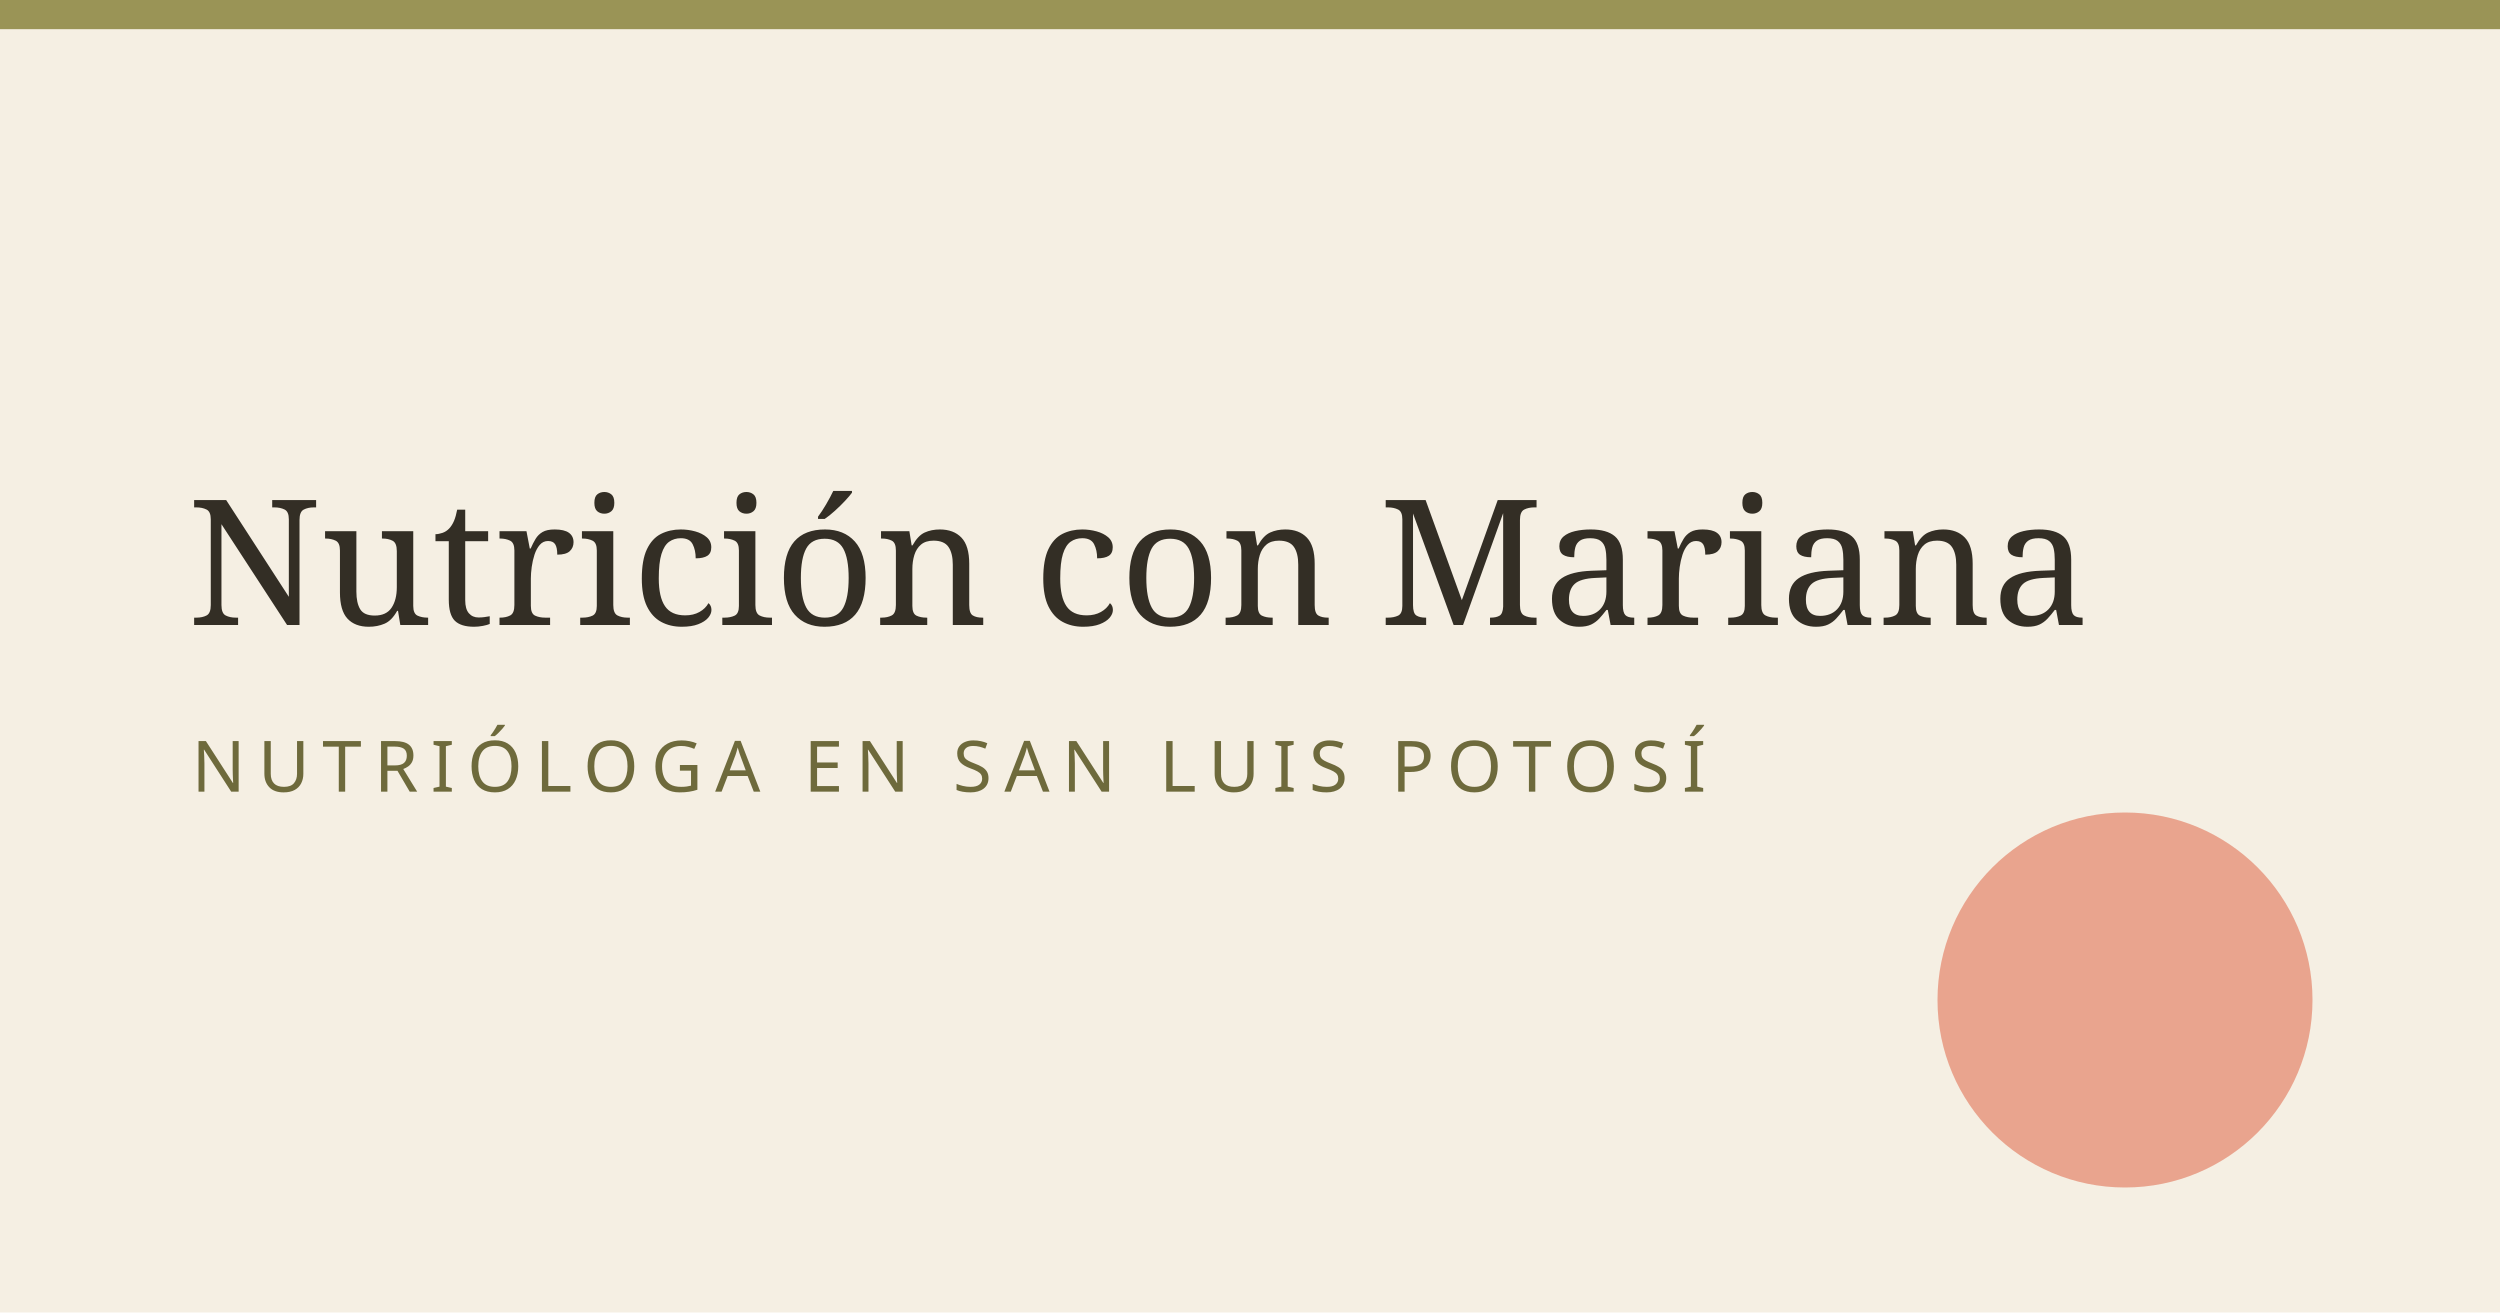
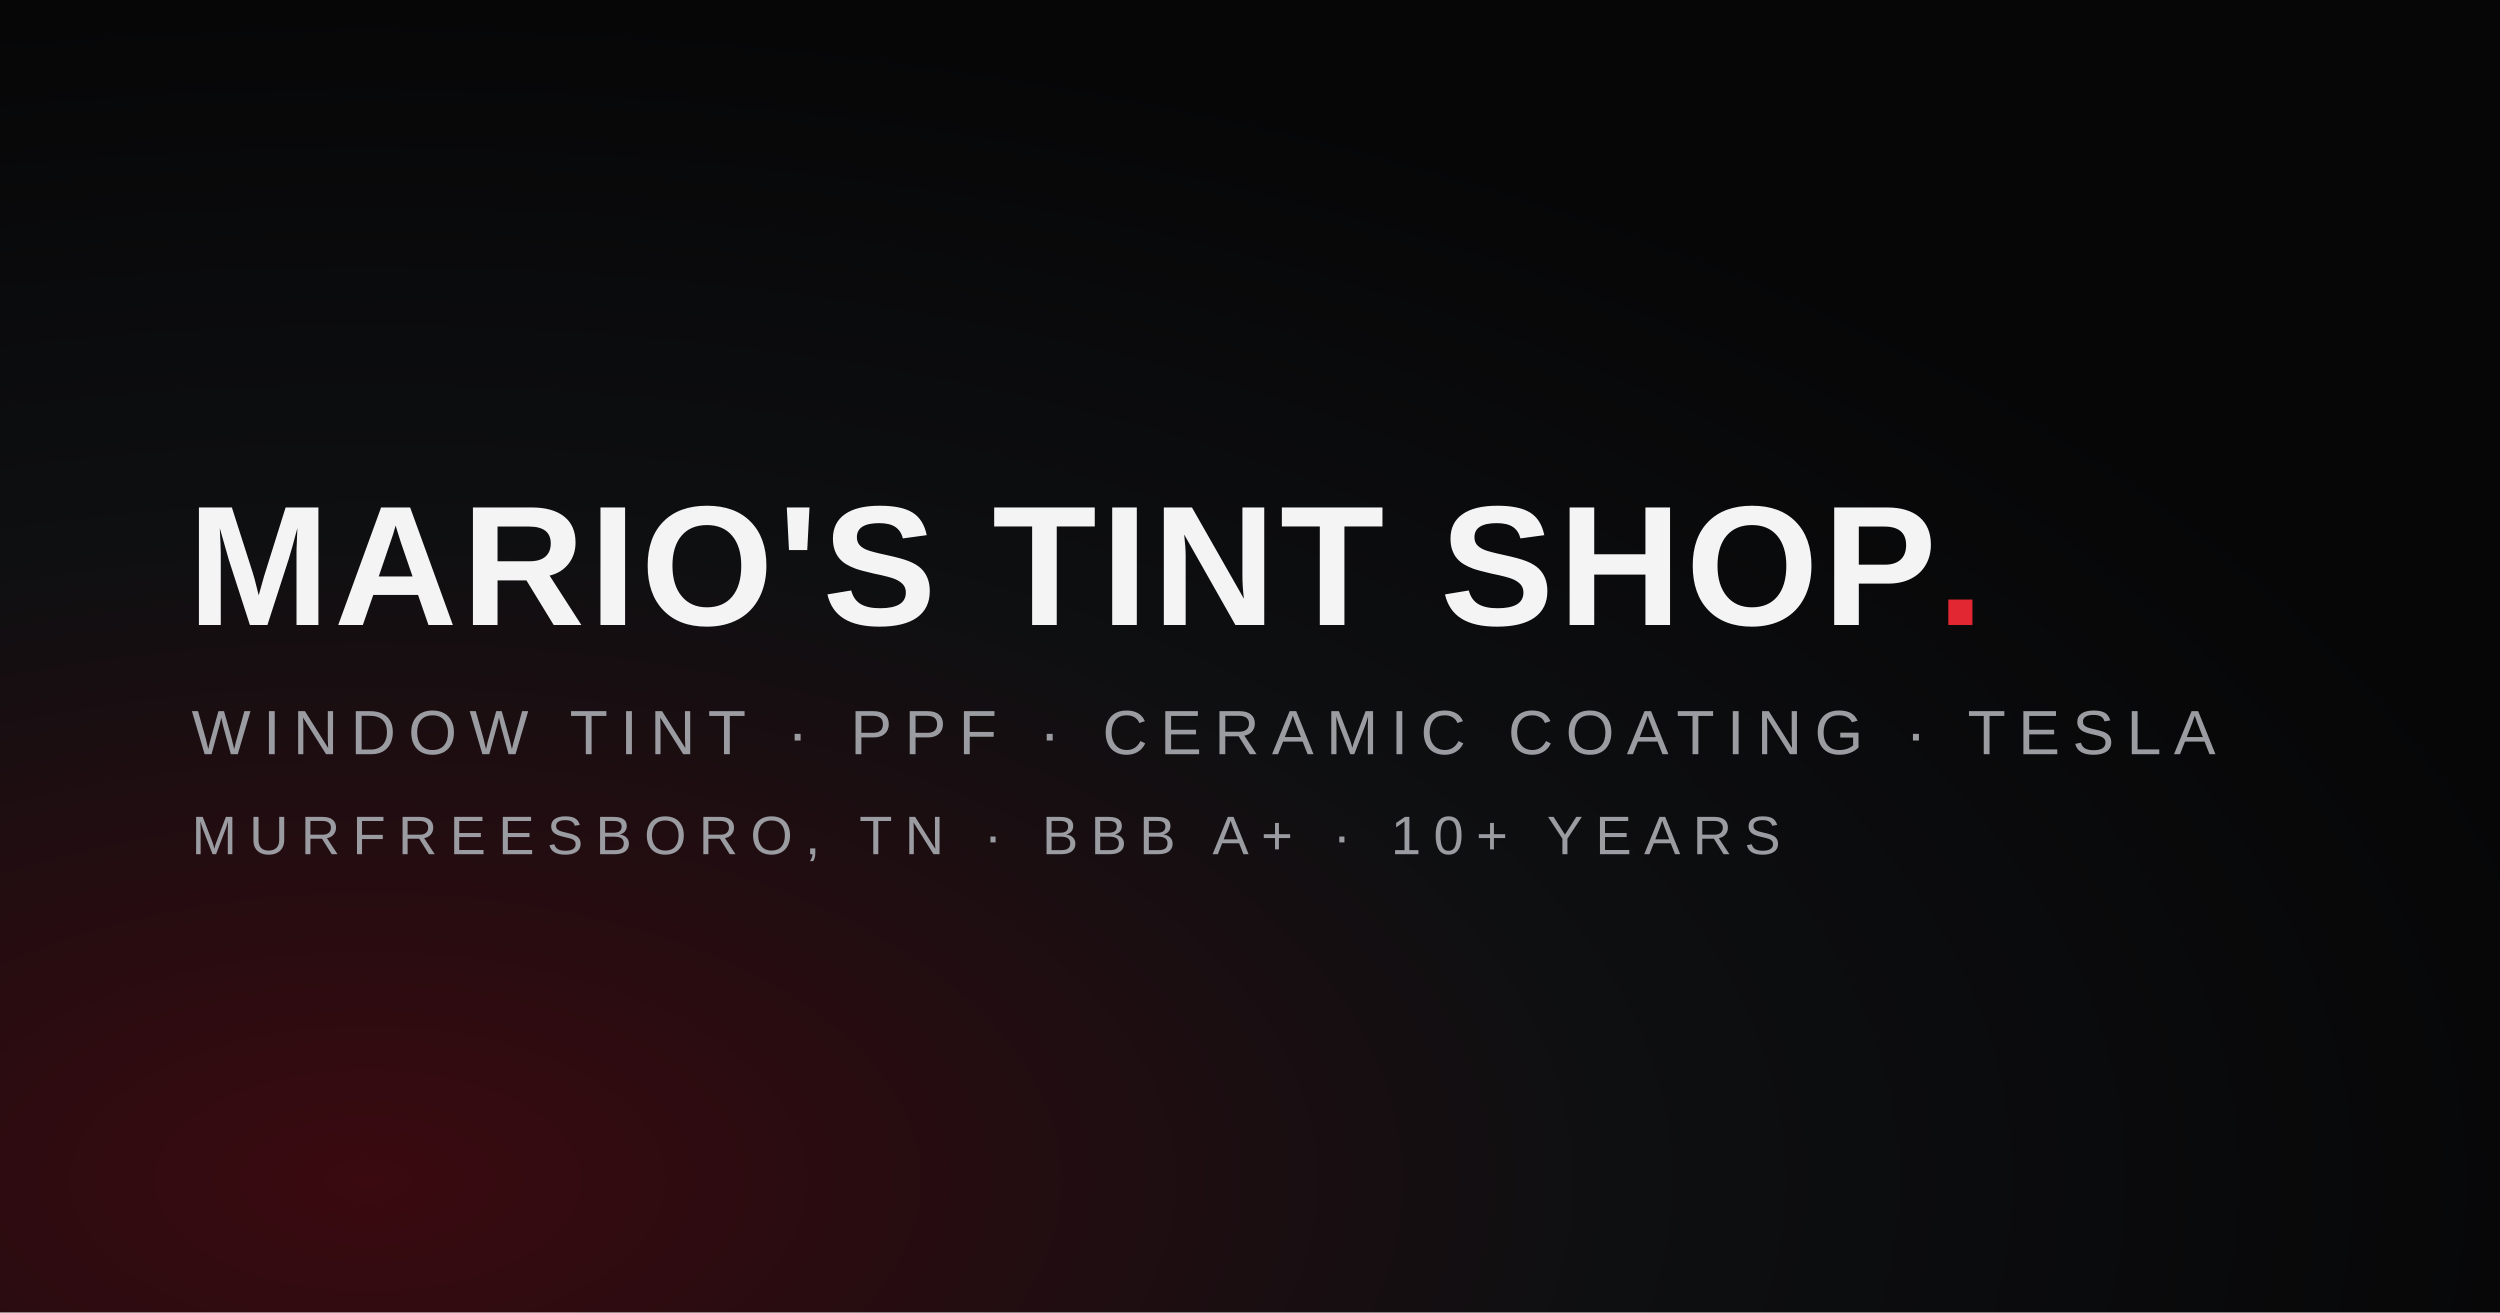
<svg xmlns="http://www.w3.org/2000/svg" viewBox="0 0 1200 630" width="1200" height="630">
-   <rect width="1200" height="630" fill="#F5EFE3" />
-   <rect x="0" y="0" width="1200" height="14" fill="#9A9456" />
-   <text x="90" y="300" font-family="Georgia, serif" font-size="84" fill="#332E25">Nutrición con Mariana</text>
-   <text x="92" y="380" font-family="Verdana, sans-serif" font-size="34" letter-spacing="6" fill="#6E6A3C">NUTRIÓLOGA EN SAN LUIS POTOSÍ</text>
-   <circle cx="1020" cy="480" r="90" fill="#E9A48E" />
+   <defs>
+     <radialGradient id="g" cx="15%" cy="90%" r="90%">
+       <stop offset="0" stop-color="#3a0a10" />
+       <stop offset="55%" stop-color="#0E0F11" />
+       <stop offset="100%" stop-color="#060607" />
+     </radialGradient>
+   </defs>
+   <rect width="1200" height="630" fill="url(#g)" />
+   <text x="90" y="300" font-family="Arial, sans-serif" font-size="82" font-weight="700" letter-spacing="2" fill="#F4F4F5">MARIO'S TINT SHOP<tspan fill="#E22732">.</tspan>
+   </text>
+   <text x="92" y="362" font-family="Arial, sans-serif" font-size="30" letter-spacing="6" fill="#9A9CA1">WINDOW TINT · PPF · CERAMIC COATING · TESLA</text>
+   <text x="92" y="410" font-family="Arial, sans-serif" font-size="26" letter-spacing="6" fill="#9A9CA1">MURFREESBORO, TN · BBB A+ · 10+ YEARS</text>
</svg>
